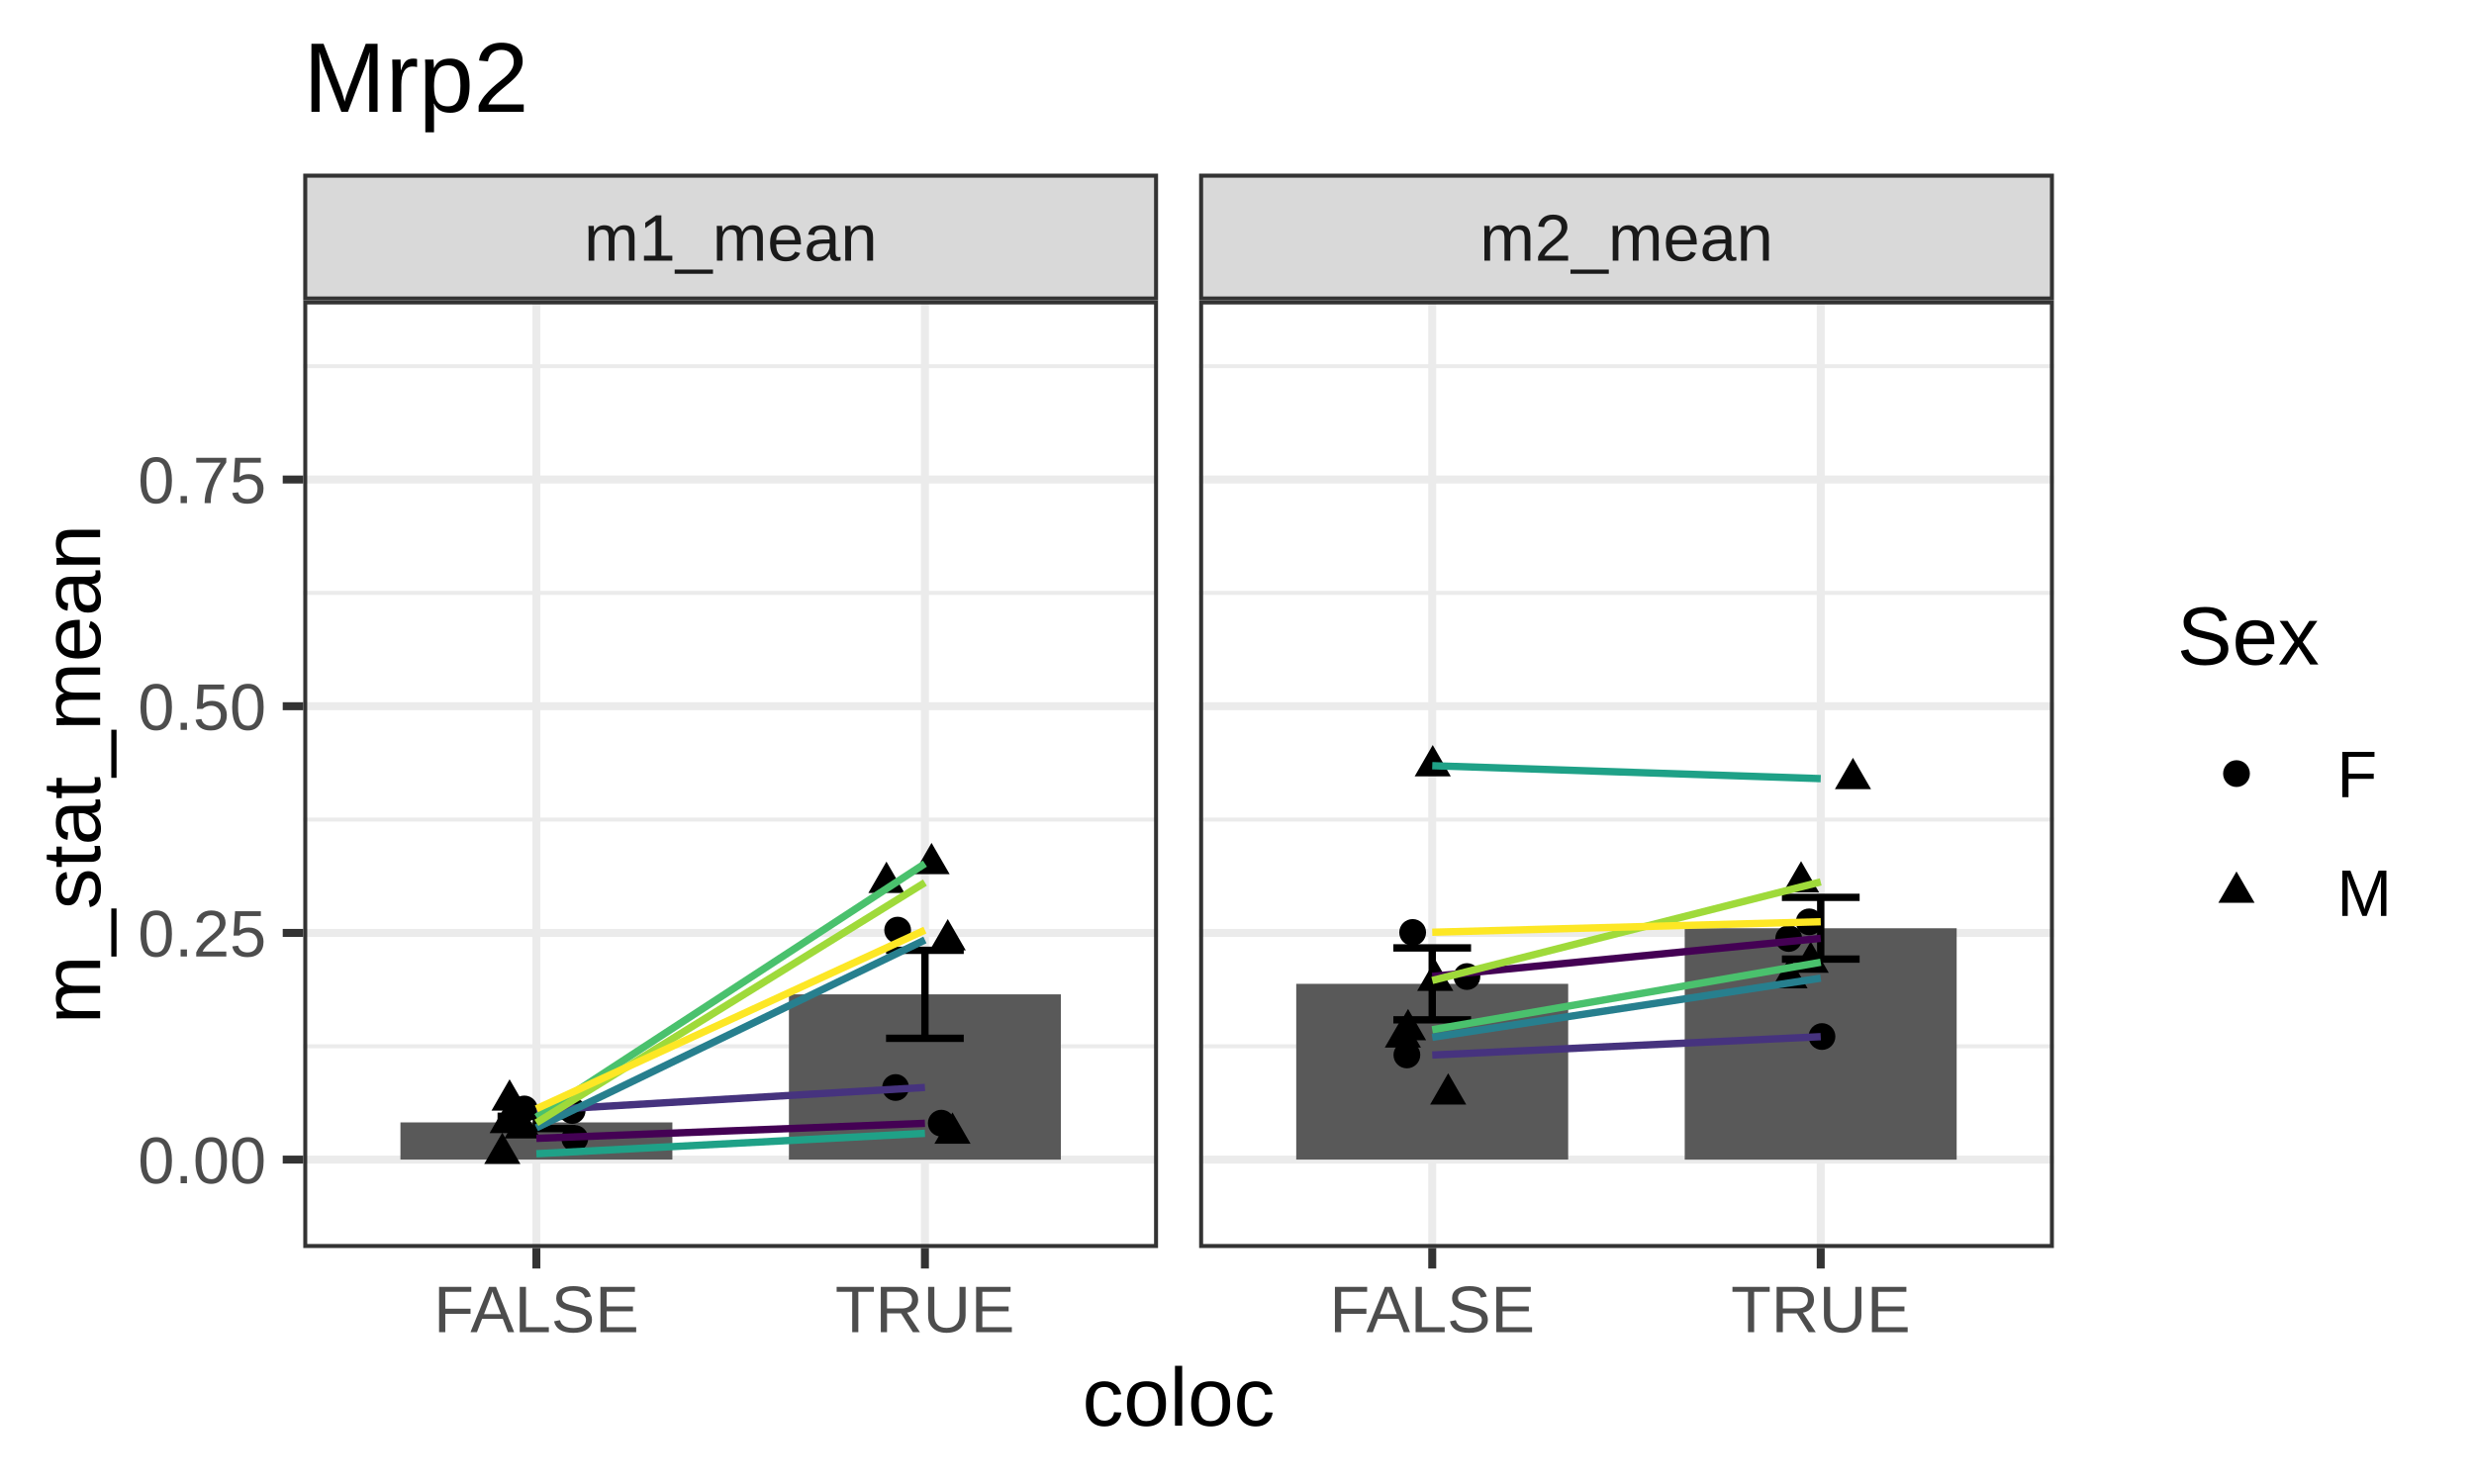
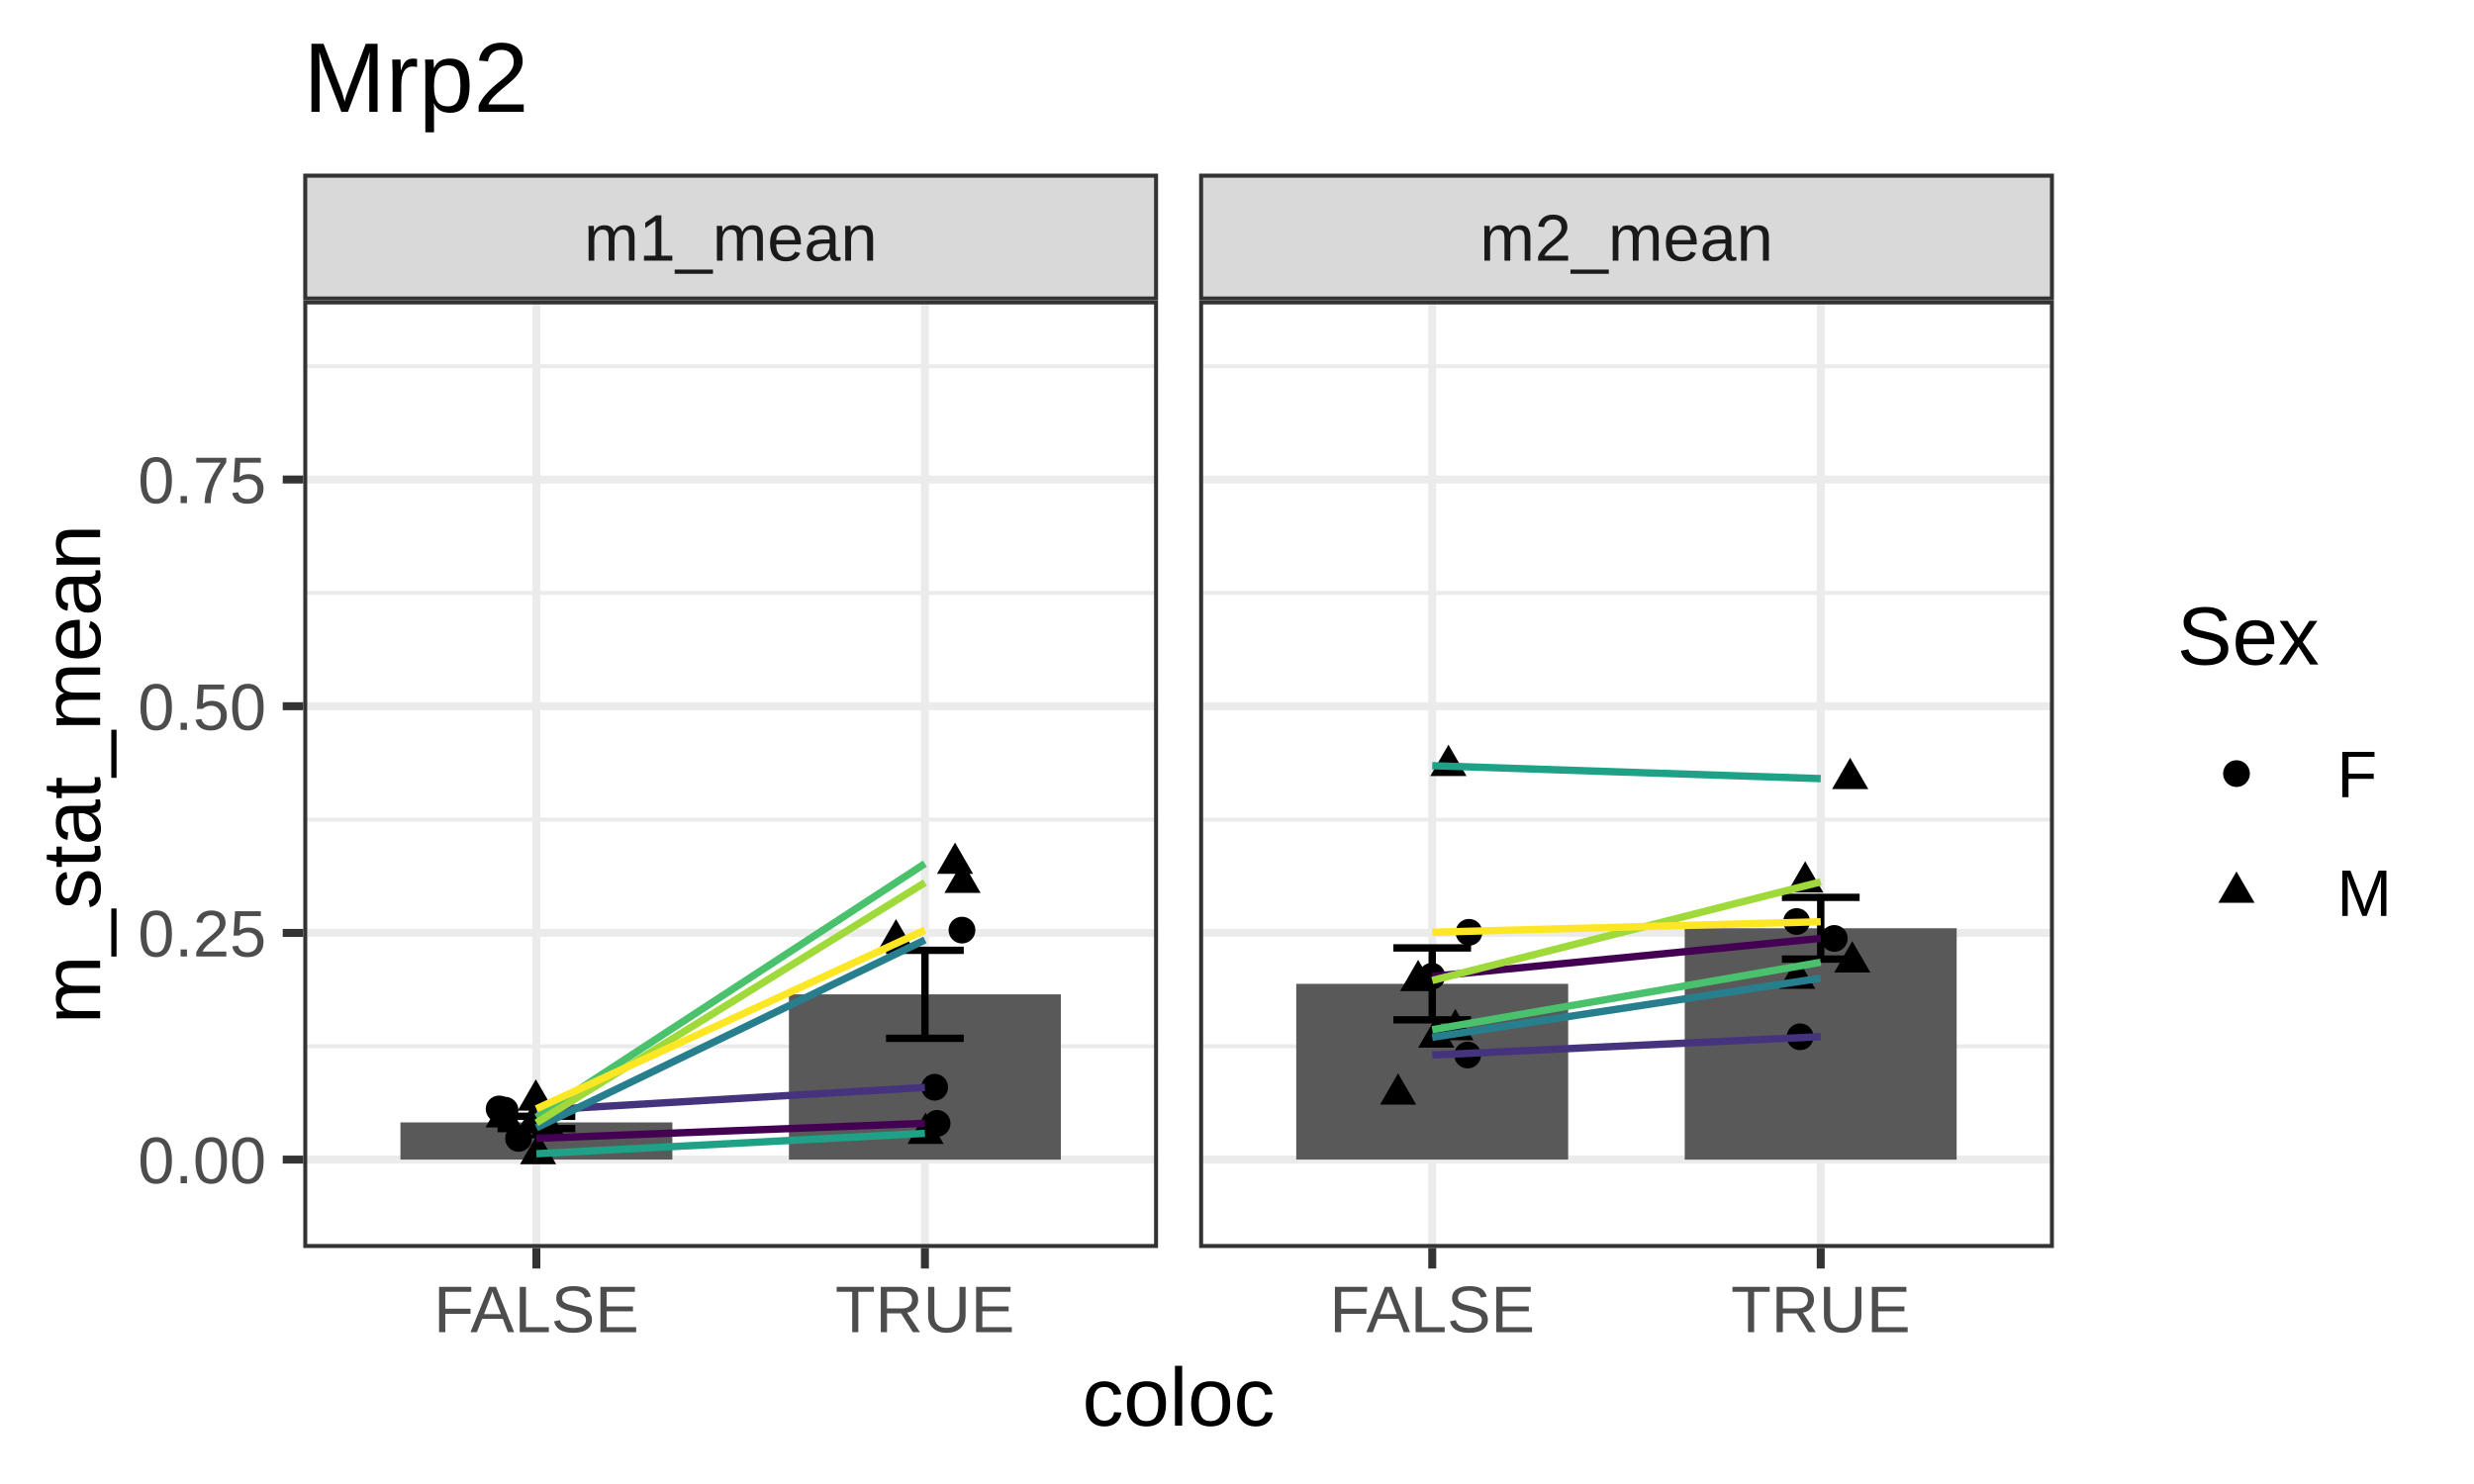
<svg xmlns="http://www.w3.org/2000/svg" class="svglite" width="360.00pt" height="216.00pt" viewBox="0 0 360.00 216.00">
  <defs>
    <style type="text/css">
    .svglite line, .svglite polyline, .svglite polygon, .svglite path, .svglite rect, .svglite circle {
      fill: none;
      stroke: #000000;
      stroke-linecap: round;
      stroke-linejoin: round;
      stroke-miterlimit: 10.00;
    }
    .svglite text {
      white-space: pre;
    }
  </style>
  </defs>
  <rect width="100%" height="100%" style="stroke: none; fill: #FFFFFF;" />
  <defs>
    <clipPath id="cpMC4wMHwzNjAuMDB8MC4wMHwyMTYuMDA=">
      <rect x="0.00" y="0.00" width="360.00" height="216.00" />
    </clipPath>
  </defs>
  <g clip-path="url(#cpMC4wMHwzNjAuMDB8MC4wMHwyMTYuMDA=)">
    <rect x="0.00" y="0.00" width="360.00" height="216.00" style="stroke-width: 1.16; stroke: #FFFFFF; fill: #FFFFFF;" />
  </g>
  <defs>
    <clipPath id="cpNDQuMTN8MTY4LjUxfDQzLjczfDE4MS42NQ==">
      <rect x="44.13" y="43.73" width="124.38" height="137.92" />
    </clipPath>
  </defs>
  <g clip-path="url(#cpNDQuMTN8MTY4LjUxfDQzLjczfDE4MS42NQ==)">
    <rect x="44.13" y="43.73" width="124.38" height="137.92" style="stroke-width: 1.16; stroke: none; fill: #FFFFFF;" />
    <polyline points="44.13,152.29 168.51,152.29 " style="stroke-width: 0.58; stroke: #EBEBEB; stroke-linecap: butt;" />
    <polyline points="44.13,119.29 168.51,119.29 " style="stroke-width: 0.58; stroke: #EBEBEB; stroke-linecap: butt;" />
    <polyline points="44.13,86.30 168.51,86.30 " style="stroke-width: 0.58; stroke: #EBEBEB; stroke-linecap: butt;" />
    <polyline points="44.13,53.30 168.51,53.30 " style="stroke-width: 0.58; stroke: #EBEBEB; stroke-linecap: butt;" />
    <polyline points="44.13,168.78 168.51,168.78 " style="stroke-width: 1.16; stroke: #EBEBEB; stroke-linecap: butt;" />
    <polyline points="44.13,135.79 168.51,135.79 " style="stroke-width: 1.16; stroke: #EBEBEB; stroke-linecap: butt;" />
    <polyline points="44.13,102.79 168.51,102.79 " style="stroke-width: 1.16; stroke: #EBEBEB; stroke-linecap: butt;" />
    <polyline points="44.13,69.80 168.51,69.80 " style="stroke-width: 1.16; stroke: #EBEBEB; stroke-linecap: butt;" />
    <polyline points="78.05,181.65 78.05,43.73 " style="stroke-width: 1.16; stroke: #EBEBEB; stroke-linecap: butt;" />
    <polyline points="134.59,181.65 134.59,43.73 " style="stroke-width: 1.16; stroke: #EBEBEB; stroke-linecap: butt;" />
    <rect x="58.27" y="163.37" width="39.57" height="5.41" style="stroke-width: 1.07; stroke: none; stroke-linecap: butt; stroke-linejoin: miter; fill: #595959;" />
    <rect x="114.80" y="144.73" width="39.57" height="24.06" style="stroke-width: 1.07; stroke: none; stroke-linecap: butt; stroke-linejoin: miter; fill: #595959;" />
    <polyline points="72.40,162.48 83.71,162.48 " style="stroke-width: 1.07; stroke-linecap: butt;" />
    <polyline points="78.05,162.48 78.05,164.27 " style="stroke-width: 1.07; stroke-linecap: butt;" />
    <polyline points="72.40,164.27 83.71,164.27 " style="stroke-width: 1.07; stroke-linecap: butt;" />
    <polyline points="128.93,138.32 140.24,138.32 " style="stroke-width: 1.07; stroke-linecap: butt;" />
    <polyline points="134.59,138.32 134.59,151.13 " style="stroke-width: 1.07; stroke-linecap: butt;" />
    <polyline points="128.93,151.13 140.24,151.13 " style="stroke-width: 1.07; stroke-linecap: butt;" />
-     <circle cx="83.64" cy="165.71" r="1.95" style="stroke-width: 0.71; stroke: none; fill: #000000;" />
-     <circle cx="136.97" cy="163.48" r="1.95" style="stroke-width: 0.71; stroke: none; fill: #000000;" />
-     <circle cx="83.26" cy="161.64" r="1.95" style="stroke-width: 0.71; stroke: none; fill: #000000;" />
-     <circle cx="130.32" cy="158.29" r="1.95" style="stroke-width: 0.71; stroke: none; fill: #000000;" />
-     <polygon points="74.15,157.09 76.78,161.65 71.52,161.65 " style="stroke-width: 0.71; stroke: none; fill: #000000;" />
-     <polygon points="76.02,161.15 78.65,165.71 73.39,165.71 " style="stroke-width: 0.71; stroke: none; fill: #000000;" />
-     <polygon points="137.91,133.77 140.54,138.33 135.28,138.33 " style="stroke-width: 0.71; stroke: none; fill: #000000;" />
-     <polygon points="73.09,164.86 75.73,169.42 70.46,169.42 " style="stroke-width: 0.71; stroke: none; fill: #000000;" />
-     <polygon points="138.60,161.91 141.23,166.47 135.97,166.47 " style="stroke-width: 0.71; stroke: none; fill: #000000;" />
-     <polygon points="74.44,159.55 77.08,164.11 71.81,164.11 " style="stroke-width: 0.71; stroke: none; fill: #000000;" />
-     <polygon points="135.55,122.68 138.19,127.24 132.92,127.24 " style="stroke-width: 0.71; stroke: none; fill: #000000;" />
-     <polygon points="73.87,160.37 76.51,164.93 71.24,164.93 " style="stroke-width: 0.71; stroke: none; fill: #000000;" />
-     <polygon points="128.99,125.41 131.62,129.97 126.36,129.97 " style="stroke-width: 0.71; stroke: none; fill: #000000;" />
-     <circle cx="76.30" cy="161.41" r="1.95" style="stroke-width: 0.71; stroke: none; fill: #000000;" />
-     <circle cx="130.62" cy="135.38" r="1.95" style="stroke-width: 0.71; stroke: none; fill: #000000;" />
+     <circle cx="75.46" cy="165.70" r="1.95" style="stroke-width: 0.71; stroke: none; fill: #000000;" />
+     <circle cx="136.36" cy="163.51" r="1.95" style="stroke-width: 0.71; stroke: none; fill: #000000;" />
+     <circle cx="73.49" cy="161.59" r="1.95" style="stroke-width: 0.71; stroke: none; fill: #000000;" />
+     <circle cx="136.01" cy="158.25" r="1.95" style="stroke-width: 0.71; stroke: none; fill: #000000;" />
+     <polygon points="77.97,157.09 80.61,161.65 75.34,161.65 " style="stroke-width: 0.71; stroke: none; fill: #000000;" />
+     <polygon points="79.72,161.13 82.35,165.69 77.09,165.69 " style="stroke-width: 0.71; stroke: none; fill: #000000;" />
+     <polygon points="130.38,133.77 133.02,138.33 127.75,138.33 " style="stroke-width: 0.71; stroke: none; fill: #000000;" />
+     <polygon points="78.30,164.90 80.93,169.46 75.67,169.46 " style="stroke-width: 0.71; stroke: none; fill: #000000;" />
+     <polygon points="134.68,161.94 137.31,166.50 132.05,166.50 " style="stroke-width: 0.71; stroke: none; fill: #000000;" />
+     <polygon points="73.28,159.54 75.91,164.10 70.64,164.10 " style="stroke-width: 0.71; stroke: none; fill: #000000;" />
+     <polygon points="138.97,122.63 141.60,127.19 136.34,127.19 " style="stroke-width: 0.71; stroke: none; fill: #000000;" />
+     <polygon points="77.72,160.40 80.35,164.96 75.08,164.96 " style="stroke-width: 0.71; stroke: none; fill: #000000;" />
+     <polygon points="140.06,125.40 142.69,129.96 137.43,129.96 " style="stroke-width: 0.71; stroke: none; fill: #000000;" />
+     <circle cx="72.63" cy="161.41" r="1.95" style="stroke-width: 0.71; stroke: none; fill: #000000;" />
+     <circle cx="139.98" cy="135.38" r="1.95" style="stroke-width: 0.71; stroke: none; fill: #000000;" />
    <polyline points="78.05,165.69 134.59,163.50 " style="stroke-width: 1.07; stroke: #440154; stroke-linecap: butt;" />
    <polyline points="78.05,161.61 134.59,158.28 " style="stroke-width: 1.07; stroke: #46337E; stroke-linecap: butt;" />
    <polyline points="78.05,164.16 134.59,136.81 " style="stroke-width: 1.07; stroke: #277F8E; stroke-linecap: butt;" />
    <polyline points="78.05,167.93 134.59,164.96 " style="stroke-width: 1.07; stroke: #1FA187; stroke-linecap: butt;" />
    <polyline points="78.05,162.61 134.59,125.70 " style="stroke-width: 1.07; stroke: #4AC16D; stroke-linecap: butt;" />
    <polyline points="78.05,163.43 134.59,128.46 " style="stroke-width: 1.07; stroke: #9FDA3A; stroke-linecap: butt;" />
    <polyline points="78.05,161.39 134.59,135.38 " style="stroke-width: 1.07; stroke: #FDE725; stroke-linecap: butt;" />
    <rect x="44.13" y="43.73" width="124.38" height="137.92" style="stroke-width: 1.16; stroke: #333333;" />
  </g>
  <g clip-path="url(#cpMC4wMHwzNjAuMDB8MC4wMHwyMTYuMDA=)">
</g>
  <defs>
    <clipPath id="cpMTc0LjQ5fDI5OC44Nnw0My43M3wxODEuNjU=">
      <rect x="174.49" y="43.73" width="124.38" height="137.92" />
    </clipPath>
  </defs>
  <g clip-path="url(#cpMTc0LjQ5fDI5OC44Nnw0My43M3wxODEuNjU=)">
    <rect x="174.49" y="43.73" width="124.38" height="137.92" style="stroke-width: 1.16; stroke: none; fill: #FFFFFF;" />
    <polyline points="174.49,152.29 298.86,152.29 " style="stroke-width: 0.58; stroke: #EBEBEB; stroke-linecap: butt;" />
    <polyline points="174.49,119.29 298.86,119.29 " style="stroke-width: 0.58; stroke: #EBEBEB; stroke-linecap: butt;" />
    <polyline points="174.49,86.30 298.86,86.30 " style="stroke-width: 0.58; stroke: #EBEBEB; stroke-linecap: butt;" />
    <polyline points="174.49,53.30 298.86,53.30 " style="stroke-width: 0.58; stroke: #EBEBEB; stroke-linecap: butt;" />
    <polyline points="174.49,168.78 298.86,168.78 " style="stroke-width: 1.16; stroke: #EBEBEB; stroke-linecap: butt;" />
    <polyline points="174.49,135.79 298.86,135.79 " style="stroke-width: 1.16; stroke: #EBEBEB; stroke-linecap: butt;" />
    <polyline points="174.49,102.79 298.86,102.79 " style="stroke-width: 1.16; stroke: #EBEBEB; stroke-linecap: butt;" />
    <polyline points="174.49,69.80 298.86,69.80 " style="stroke-width: 1.16; stroke: #EBEBEB; stroke-linecap: butt;" />
    <polyline points="208.41,181.65 208.41,43.73 " style="stroke-width: 1.16; stroke: #EBEBEB; stroke-linecap: butt;" />
    <polyline points="264.94,181.65 264.94,43.73 " style="stroke-width: 1.16; stroke: #EBEBEB; stroke-linecap: butt;" />
    <rect x="188.62" y="143.20" width="39.57" height="25.58" style="stroke-width: 1.07; stroke: none; stroke-linecap: butt; stroke-linejoin: miter; fill: #595959;" />
    <rect x="245.15" y="135.11" width="39.57" height="33.68" style="stroke-width: 1.07; stroke: none; stroke-linecap: butt; stroke-linejoin: miter; fill: #595959;" />
    <polyline points="202.75,137.97 214.06,137.97 " style="stroke-width: 1.07; stroke-linecap: butt;" />
    <polyline points="208.41,137.97 208.41,148.44 " style="stroke-width: 1.07; stroke-linecap: butt;" />
    <polyline points="202.75,148.44 214.06,148.44 " style="stroke-width: 1.07; stroke-linecap: butt;" />
    <polyline points="259.29,130.61 270.60,130.61 " style="stroke-width: 1.07; stroke-linecap: butt;" />
    <polyline points="264.94,130.61 264.94,139.60 " style="stroke-width: 1.07; stroke-linecap: butt;" />
    <polyline points="259.29,139.60 270.60,139.60 " style="stroke-width: 1.07; stroke-linecap: butt;" />
-     <circle cx="213.46" cy="142.14" r="1.95" style="stroke-width: 0.71; stroke: none; fill: #000000;" />
-     <circle cx="260.28" cy="136.60" r="1.95" style="stroke-width: 0.71; stroke: none; fill: #000000;" />
-     <circle cx="204.72" cy="153.55" r="1.95" style="stroke-width: 0.71; stroke: none; fill: #000000;" />
-     <circle cx="265.12" cy="150.87" r="1.95" style="stroke-width: 0.71; stroke: none; fill: #000000;" />
-     <polygon points="210.73,156.21 213.36,160.77 208.10,160.77 " style="stroke-width: 0.71; stroke: none; fill: #000000;" />
-     <polygon points="204.13,147.92 206.77,152.48 201.50,152.48 " style="stroke-width: 0.71; stroke: none; fill: #000000;" />
-     <polygon points="260.40,139.30 263.03,143.86 257.77,143.86 " style="stroke-width: 0.71; stroke: none; fill: #000000;" />
-     <polygon points="208.48,108.44 211.11,113.00 205.85,113.00 " style="stroke-width: 0.71; stroke: none; fill: #000000;" />
-     <polygon points="269.63,110.30 272.26,114.86 267.00,114.86 " style="stroke-width: 0.71; stroke: none; fill: #000000;" />
-     <polygon points="204.89,146.85 207.52,151.41 202.25,151.41 " style="stroke-width: 0.71; stroke: none; fill: #000000;" />
-     <polygon points="263.48,137.03 266.11,141.59 260.84,141.59 " style="stroke-width: 0.71; stroke: none; fill: #000000;" />
-     <polygon points="208.84,139.67 211.48,144.23 206.21,144.23 " style="stroke-width: 0.71; stroke: none; fill: #000000;" />
-     <polygon points="262.08,125.34 264.71,129.90 259.44,129.90 " style="stroke-width: 0.71; stroke: none; fill: #000000;" />
-     <circle cx="205.56" cy="135.72" r="1.95" style="stroke-width: 0.71; stroke: none; fill: #000000;" />
-     <circle cx="263.26" cy="134.18" r="1.95" style="stroke-width: 0.71; stroke: none; fill: #000000;" />
+     <circle cx="208.36" cy="142.09" r="1.95" style="stroke-width: 0.71; stroke: none; fill: #000000;" />
+     <circle cx="266.91" cy="136.59" r="1.95" style="stroke-width: 0.71; stroke: none; fill: #000000;" />
+     <circle cx="213.56" cy="153.56" r="1.95" style="stroke-width: 0.71; stroke: none; fill: #000000;" />
+     <circle cx="261.94" cy="150.91" r="1.95" style="stroke-width: 0.71; stroke: none; fill: #000000;" />
+     <polygon points="203.44,156.22 206.07,160.78 200.81,160.78 " style="stroke-width: 0.71; stroke: none; fill: #000000;" />
+     <polygon points="209.00,147.93 211.63,152.49 206.36,152.49 " style="stroke-width: 0.71; stroke: none; fill: #000000;" />
+     <polygon points="261.51,139.36 264.15,143.92 258.88,143.92 " style="stroke-width: 0.71; stroke: none; fill: #000000;" />
+     <polygon points="210.77,108.39 213.40,112.95 208.13,112.95 " style="stroke-width: 0.71; stroke: none; fill: #000000;" />
+     <polygon points="269.22,110.29 271.86,114.85 266.59,114.85 " style="stroke-width: 0.71; stroke: none; fill: #000000;" />
+     <polygon points="211.77,146.85 214.41,151.41 209.14,151.41 " style="stroke-width: 0.71; stroke: none; fill: #000000;" />
+     <polygon points="269.53,136.99 272.17,141.55 266.90,141.55 " style="stroke-width: 0.71; stroke: none; fill: #000000;" />
+     <polygon points="206.36,139.70 209.00,144.26 203.73,144.26 " style="stroke-width: 0.71; stroke: none; fill: #000000;" />
+     <polygon points="262.68,125.35 265.32,129.91 260.05,129.91 " style="stroke-width: 0.71; stroke: none; fill: #000000;" />
+     <circle cx="213.76" cy="135.70" r="1.95" style="stroke-width: 0.71; stroke: none; fill: #000000;" />
+     <circle cx="261.43" cy="134.13" r="1.95" style="stroke-width: 0.71; stroke: none; fill: #000000;" />
    <polyline points="208.41,142.11 264.94,136.58 " style="stroke-width: 1.07; stroke: #440154; stroke-linecap: butt;" />
    <polyline points="208.41,153.56 264.94,150.89 " style="stroke-width: 1.07; stroke: #46337E; stroke-linecap: butt;" />
    <polyline points="208.41,150.98 264.94,142.37 " style="stroke-width: 1.07; stroke: #277F8E; stroke-linecap: butt;" />
    <polyline points="208.41,111.45 264.94,113.33 " style="stroke-width: 1.07; stroke: #1FA187; stroke-linecap: butt;" />
    <polyline points="208.41,149.88 264.94,140.06 " style="stroke-width: 1.07; stroke: #4AC16D; stroke-linecap: butt;" />
    <polyline points="208.41,142.71 264.94,128.36 " style="stroke-width: 1.07; stroke: #9FDA3A; stroke-linecap: butt;" />
    <polyline points="208.41,135.69 264.94,134.16 " style="stroke-width: 1.07; stroke: #FDE725; stroke-linecap: butt;" />
    <rect x="174.49" y="43.73" width="124.38" height="137.92" style="stroke-width: 1.16; stroke: #333333;" />
  </g>
  <g clip-path="url(#cpMC4wMHwzNjAuMDB8MC4wMHwyMTYuMDA=)">
</g>
  <defs>
    <clipPath id="cpNDQuMTN8MTY4LjUxfDI1LjI4fDQzLjcz">
      <rect x="44.13" y="25.28" width="124.38" height="18.45" />
    </clipPath>
  </defs>
  <g clip-path="url(#cpNDQuMTN8MTY4LjUxfDI1LjI4fDQzLjcz)">
    <rect x="44.13" y="25.28" width="124.38" height="18.45" style="stroke-width: 1.16; stroke: #333333; fill: #D9D9D9;" />
    <text x="106.32" y="37.94" text-anchor="middle" style="font-size: 9.60px;fill: #1A1A1A; font-family: &quot;Arial&quot;;" textLength="42.66px" lengthAdjust="spacingAndGlyphs">m1_mean</text>
  </g>
  <g clip-path="url(#cpMC4wMHwzNjAuMDB8MC4wMHwyMTYuMDA=)">
</g>
  <defs>
    <clipPath id="cpMTc0LjQ5fDI5OC44NnwyNS4yOHw0My43Mw==">
      <rect x="174.49" y="25.28" width="124.38" height="18.45" />
    </clipPath>
  </defs>
  <g clip-path="url(#cpMTc0LjQ5fDI5OC44NnwyNS4yOHw0My43Mw==)">
    <rect x="174.49" y="25.28" width="124.38" height="18.45" style="stroke-width: 1.16; stroke: #333333; fill: #D9D9D9;" />
    <text x="236.67" y="37.94" text-anchor="middle" style="font-size: 9.60px;fill: #1A1A1A; font-family: &quot;Arial&quot;;" textLength="42.66px" lengthAdjust="spacingAndGlyphs">m2_mean</text>
  </g>
  <g clip-path="url(#cpMC4wMHwzNjAuMDB8MC4wMHwyMTYuMDA=)">
    <polyline points="78.05,184.64 78.05,181.65 " style="stroke-width: 1.16; stroke: #333333; stroke-linecap: butt;" />
    <polyline points="134.59,184.64 134.59,181.65 " style="stroke-width: 1.16; stroke: #333333; stroke-linecap: butt;" />
    <text x="78.05" y="193.90" text-anchor="middle" style="font-size: 9.60px;fill: #4D4D4D; font-family: &quot;Arial&quot;;" textLength="29.84px" lengthAdjust="spacingAndGlyphs">FALSE</text>
    <text x="134.59" y="193.90" text-anchor="middle" style="font-size: 9.60px;fill: #4D4D4D; font-family: &quot;Arial&quot;;" textLength="26.11px" lengthAdjust="spacingAndGlyphs">TRUE</text>
    <polyline points="208.41,184.64 208.41,181.65 " style="stroke-width: 1.16; stroke: #333333; stroke-linecap: butt;" />
    <polyline points="264.94,184.64 264.94,181.65 " style="stroke-width: 1.16; stroke: #333333; stroke-linecap: butt;" />
    <text x="208.41" y="193.90" text-anchor="middle" style="font-size: 9.60px;fill: #4D4D4D; font-family: &quot;Arial&quot;;" textLength="29.84px" lengthAdjust="spacingAndGlyphs">FALSE</text>
    <text x="264.94" y="193.90" text-anchor="middle" style="font-size: 9.60px;fill: #4D4D4D; font-family: &quot;Arial&quot;;" textLength="26.11px" lengthAdjust="spacingAndGlyphs">TRUE</text>
    <text x="38.75" y="172.22" text-anchor="end" style="font-size: 9.60px;fill: #4D4D4D; font-family: &quot;Arial&quot;;" textLength="18.67px" lengthAdjust="spacingAndGlyphs">0.00</text>
    <text x="38.75" y="139.22" text-anchor="end" style="font-size: 9.60px;fill: #4D4D4D; font-family: &quot;Arial&quot;;" textLength="18.67px" lengthAdjust="spacingAndGlyphs">0.25</text>
    <text x="38.75" y="106.23" text-anchor="end" style="font-size: 9.60px;fill: #4D4D4D; font-family: &quot;Arial&quot;;" textLength="18.67px" lengthAdjust="spacingAndGlyphs">0.50</text>
    <text x="38.75" y="73.23" text-anchor="end" style="font-size: 9.60px;fill: #4D4D4D; font-family: &quot;Arial&quot;;" textLength="18.67px" lengthAdjust="spacingAndGlyphs">0.75</text>
    <polyline points="41.14,168.78 44.13,168.78 " style="stroke-width: 1.16; stroke: #333333; stroke-linecap: butt;" />
    <polyline points="41.14,135.79 44.13,135.79 " style="stroke-width: 1.16; stroke: #333333; stroke-linecap: butt;" />
    <polyline points="41.14,102.79 44.13,102.79 " style="stroke-width: 1.16; stroke: #333333; stroke-linecap: butt;" />
    <polyline points="41.14,69.80 44.13,69.80 " style="stroke-width: 1.16; stroke: #333333; stroke-linecap: butt;" />
    <text x="171.50" y="207.50" text-anchor="middle" style="font-size: 12.00px; font-family: &quot;Arial&quot;;" textLength="28.02px" lengthAdjust="spacingAndGlyphs">coloc</text>
    <text transform="translate(14.57,112.69) rotate(-90)" text-anchor="middle" style="font-size: 12.00px; font-family: &quot;Arial&quot;;" textLength="72.72px" lengthAdjust="spacingAndGlyphs">m_stat_mean</text>
    <rect x="310.82" y="80.89" width="43.20" height="63.61" style="stroke-width: 1.16; stroke: none; fill: #FFFFFF;" />
    <text x="316.80" y="96.72" style="font-size: 12.00px; font-family: &quot;Arial&quot;;" textLength="20.69px" lengthAdjust="spacingAndGlyphs">Sex</text>
    <rect x="316.80" y="103.96" width="17.28" height="17.28" style="stroke-width: 1.16; stroke: none; fill: #FFFFFF;" />
    <circle cx="325.44" cy="112.60" r="1.95" style="stroke-width: 0.71; stroke: none; fill: #000000;" />
    <rect x="316.80" y="121.24" width="17.28" height="17.28" style="stroke-width: 1.16; stroke: none; fill: #FFFFFF;" />
    <polygon points="325.44,126.84 328.07,131.40 322.80,131.40 " style="stroke-width: 0.71; stroke: none; fill: #000000;" />
    <text x="340.05" y="116.03" style="font-size: 9.60px; font-family: &quot;Arial&quot;;" textLength="5.86px" lengthAdjust="spacingAndGlyphs">F</text>
    <text x="340.05" y="133.31" style="font-size: 9.60px; font-family: &quot;Arial&quot;;" textLength="7.99px" lengthAdjust="spacingAndGlyphs">M</text>
    <text x="44.13" y="16.28" style="font-size: 14.40px; font-family: &quot;Arial&quot;;" textLength="32.80px" lengthAdjust="spacingAndGlyphs">Mrp2</text>
  </g>
</svg>
